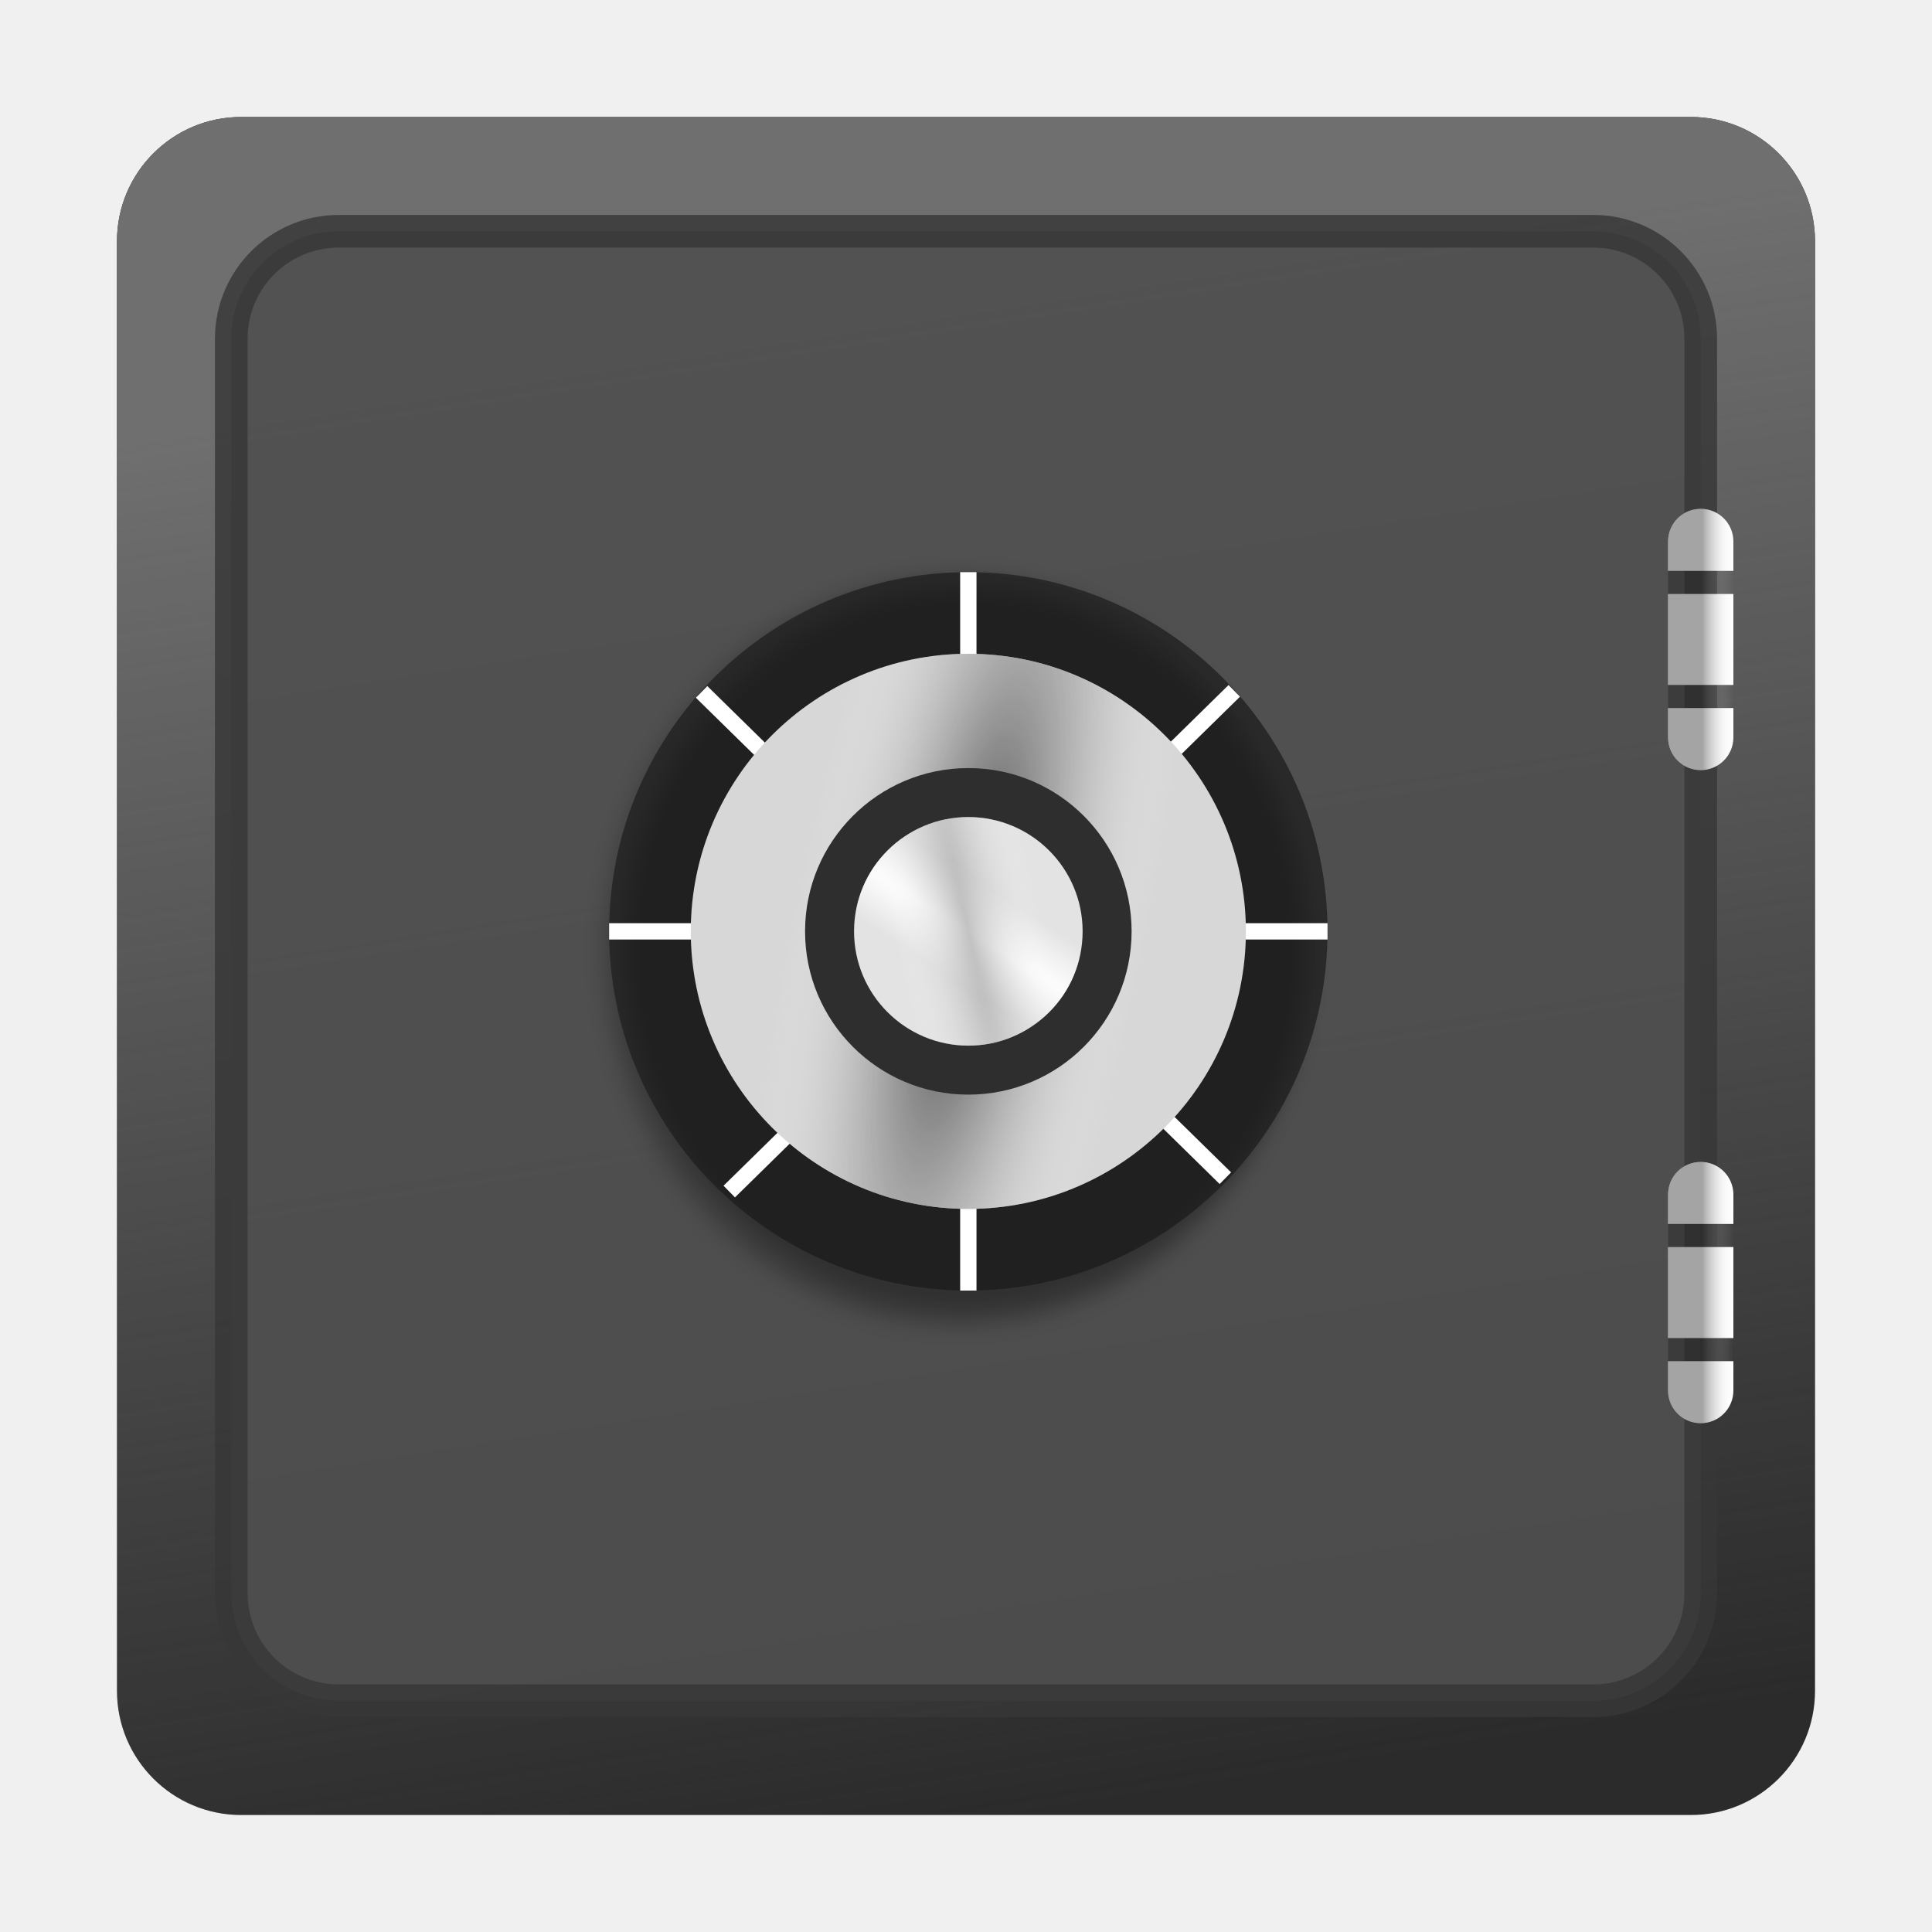
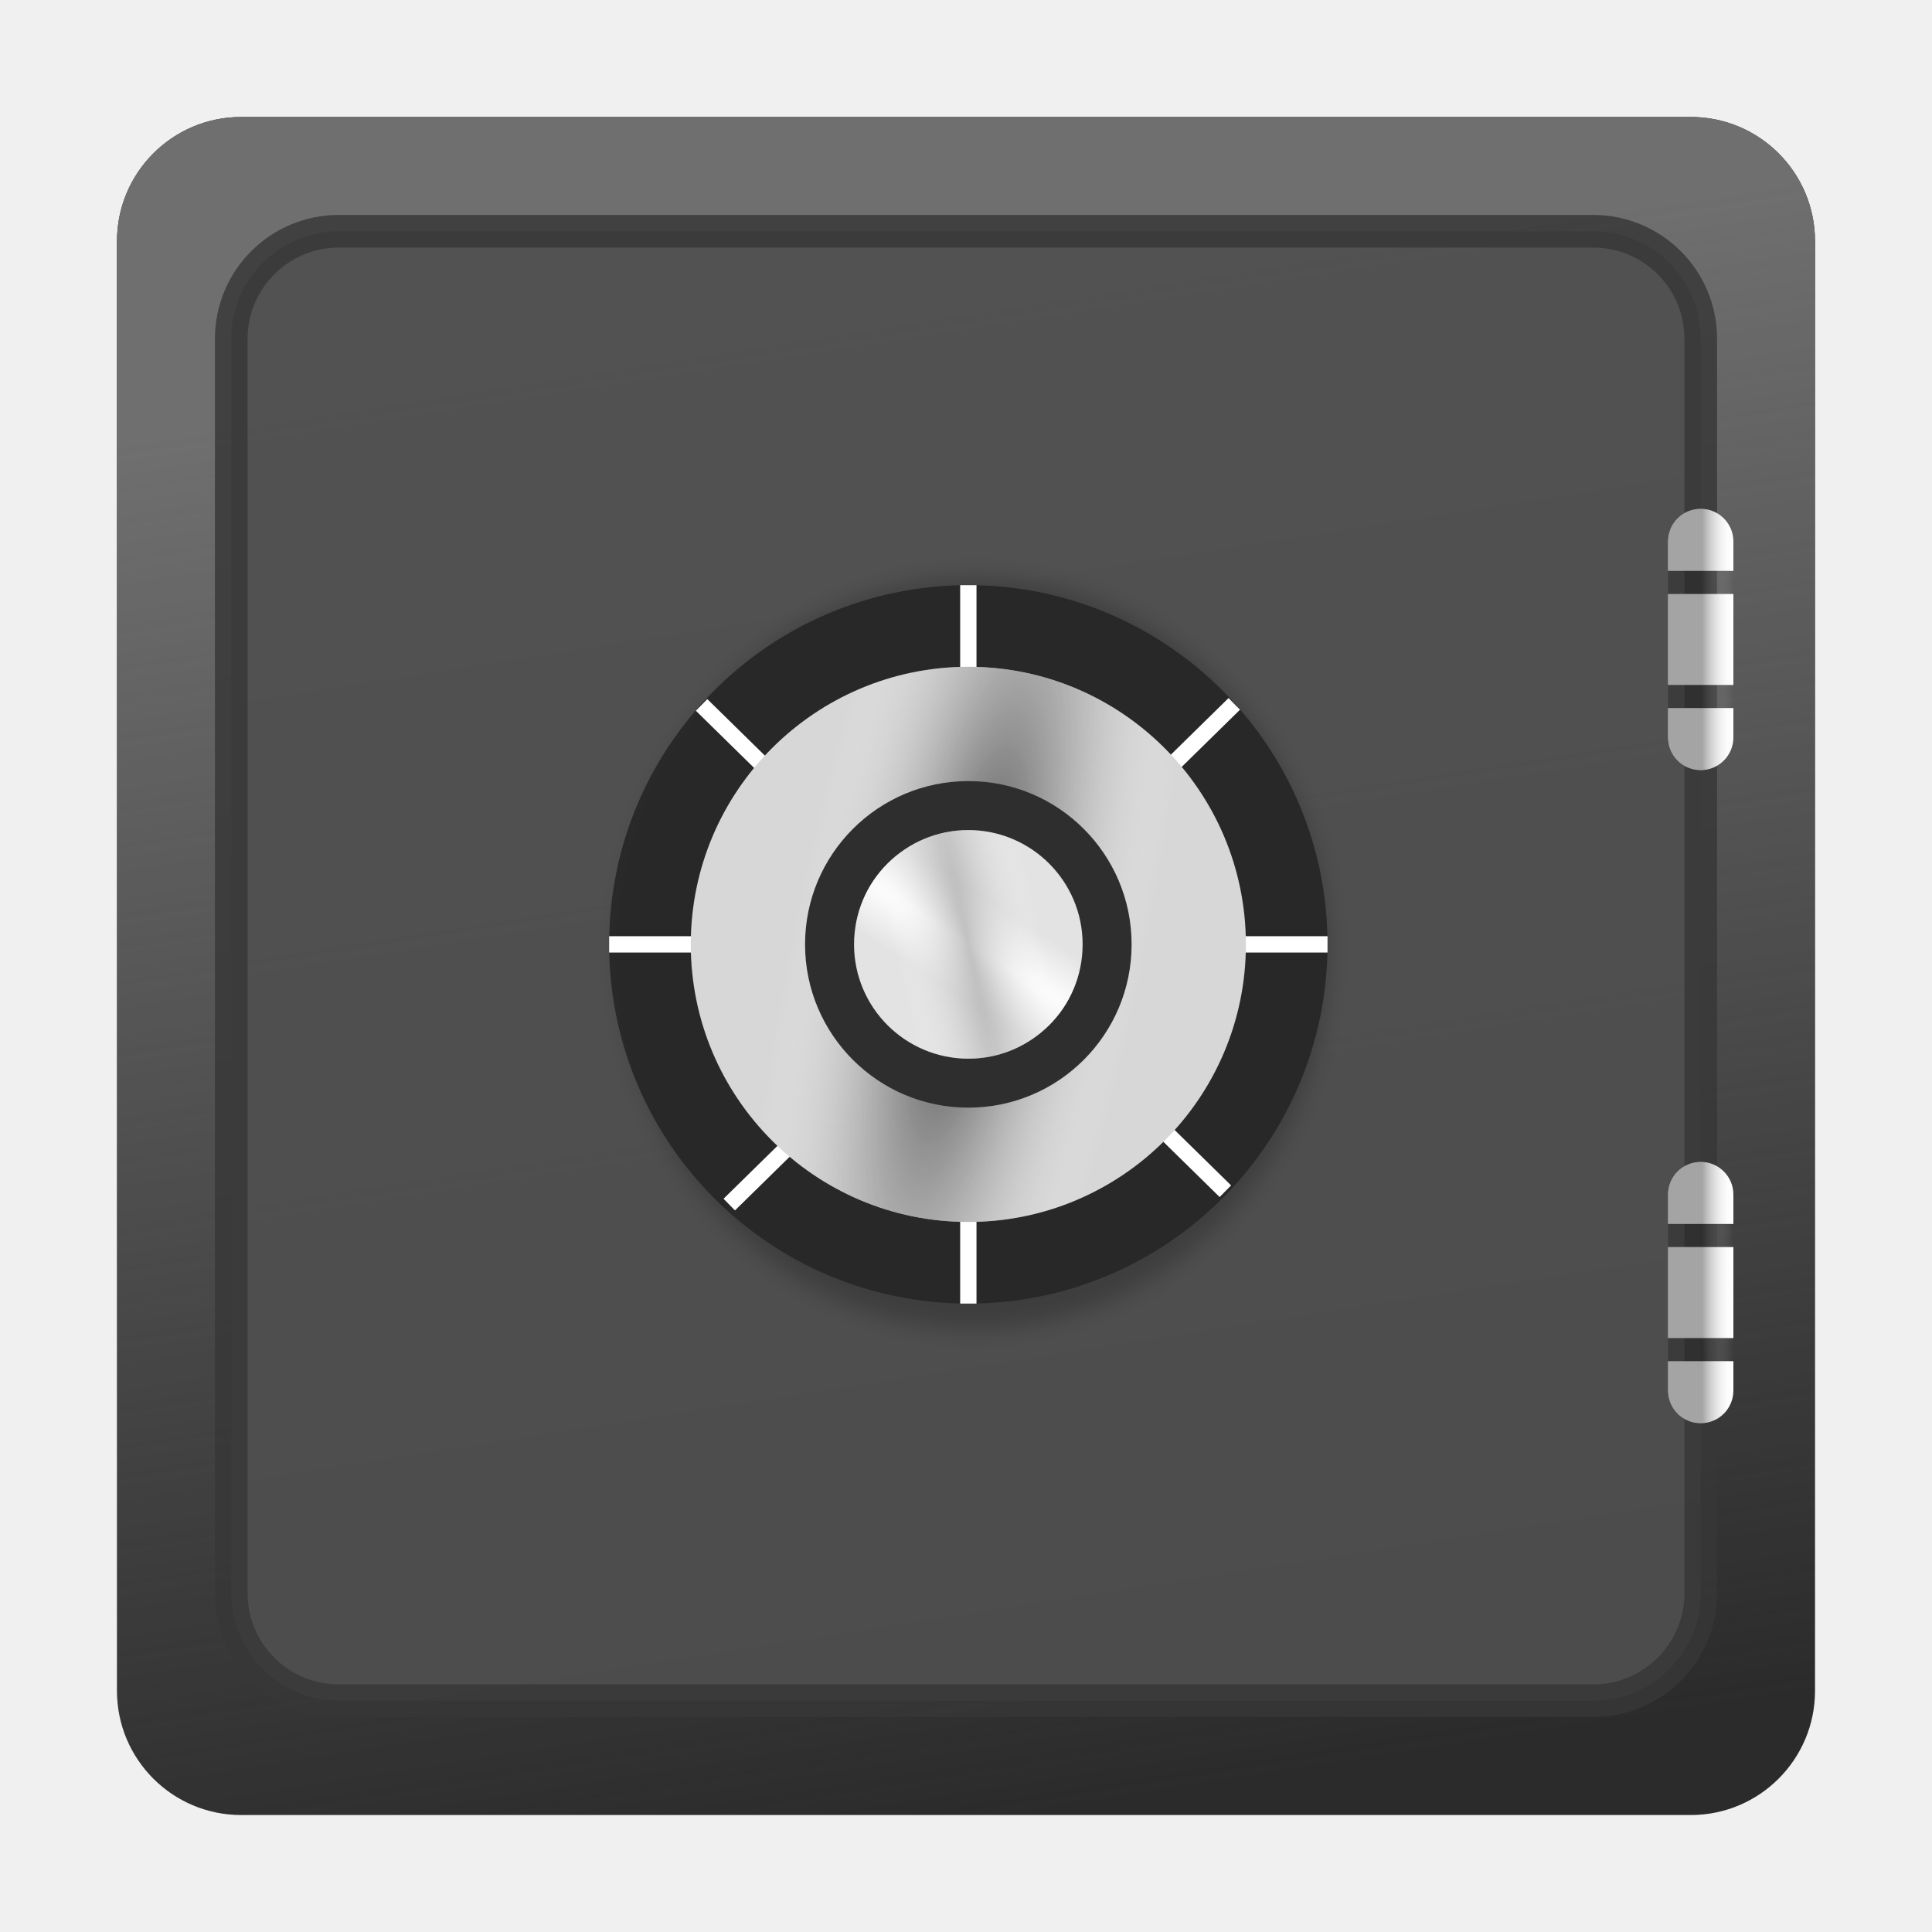
<svg xmlns="http://www.w3.org/2000/svg" xmlns:xlink="http://www.w3.org/1999/xlink" id="svg2" version="1.1" width="512" height="512" viewBox="0 0 512 512">
  <defs id="defs6">
-     <radialGradient xlink:href="#linearGradient5244" id="radialGradient5218-9" cx="30.77" cy="38.244" fx="30.77" fy="38.244" r="3.5" gradientUnits="userSpaceOnUse" gradientTransform="matrix(3.20474,-4.539939,46.57634,32.87838,-1750.667,-785.9066)" />
+     <radialGradient xlink:href="#linearGradient5244" id="radialGradient5218-9" cx="30.77" cy="38.244" fx="30.77" fy="38.244" r="3.5" gradientUnits="userSpaceOnUse" gradientTransform="matrix(3.20474,-4.539939,46.57634,32.87838,-1747.481,-784.5795)" />
    <linearGradient id="linearGradient5244">
      <stop id="stop5246" offset="0" style="stop-color:#9c9c9c;stop-opacity:0.611" />
      <stop id="stop5248" offset="1" style="stop-color:#ffffff;stop-opacity:0;" />
    </linearGradient>
-     <radialGradient xlink:href="#linearGradient5212" id="radialGradient5218" cx="30.77" cy="38.244" fx="30.77" fy="38.244" r="3.5" gradientUnits="userSpaceOnUse" gradientTransform="matrix(1.942301,-3.075374,48.20258,30.44399,-1646.586,-822.8391)" />
+     <radialGradient xlink:href="#linearGradient5212" id="radialGradient5218" cx="30.77" cy="38.244" fx="30.77" fy="38.244" r="3.5" gradientUnits="userSpaceOnUse" gradientTransform="matrix(1.942301,-3.075374,48.20258,30.44399,-1646.586,-819.3872)" />
    <linearGradient id="linearGradient5212">
      <stop style="stop-color:#ffffff;stop-opacity:1" offset="0" id="stop5214" />
      <stop style="stop-color:#ffffff;stop-opacity:0;" offset="1" id="stop5216" />
    </linearGradient>
-     <radialGradient xlink:href="#linearGradient5111" id="radialGradient5117" cx="30.77" cy="38.244" fx="30.77" fy="38.244" r="8.5" gradientUnits="userSpaceOnUse" gradientTransform="matrix(5.352646,1.111236,-4.710824,22.69194,272.0733,-655.197)" />
+     <radialGradient xlink:href="#linearGradient5111" id="radialGradient5117" cx="30.77" cy="38.244" fx="30.77" fy="38.244" r="8.5" gradientUnits="userSpaceOnUse" gradientTransform="matrix(5.352646,1.111236,-4.710824,22.69194,272.0733,-651.7451)" />
    <linearGradient id="linearGradient5111">
      <stop style="stop-color:#424242;stop-opacity:1" offset="0" id="stop5113" />
      <stop style="stop-color:#ffffff;stop-opacity:0" offset="1" id="stop5115" />
    </linearGradient>
-     <filter style="color-interpolation-filters:sRGB" id="filter5189" x="-0.038" width="1.075" y="-0.038" height="1.075">
-       <feGaussianBlur stdDeviation="0.375" id="feGaussianBlur5191" />
-     </filter>
    <filter style="color-interpolation-filters:sRGB" id="filter5193" x="-0.036" width="1.072" y="-0.036" height="1.072">
      <feGaussianBlur stdDeviation="0.375" id="feGaussianBlur5195" />
    </filter>
    <linearGradient xlink:href="#linearGradient4880" id="linearGradient4886-3" x1="16.807" y1="26" x2="18.545" y2="26" gradientUnits="userSpaceOnUse" gradientTransform="matrix(4.75915,0,0,4.75915,371.1039,218.8039)" />
    <linearGradient id="linearGradient4880">
      <stop style="stop-color:#202020;stop-opacity:0.408" offset="0" id="stop4882" />
      <stop style="stop-color:#ffffff;stop-opacity:0;" offset="1" id="stop4884" />
    </linearGradient>
    <linearGradient xlink:href="#linearGradient4880" id="linearGradient4886" x1="16.807" y1="26" x2="18.545" y2="26" gradientUnits="userSpaceOnUse" gradientTransform="matrix(4.75915,0,0,4.75915,371.1039,45.72703)" />
    <linearGradient gradientTransform="matrix(8.653846,0,0,8.653846,-20.92308,-20.92308)" xlink:href="#linearGradient4755" id="linearGradient4761" x1="34.636" y1="11.455" x2="41.727" y2="56.818" gradientUnits="userSpaceOnUse" />
    <linearGradient id="linearGradient4755">
      <stop style="stop-color:#6f6f6f;stop-opacity:1;" offset="0" id="stop4757" />
      <stop style="stop-color:#6f6f6f;stop-opacity:0;" offset="1" id="stop4759" />
    </linearGradient>
  </defs>
  <rect style="opacity:1;fill:#2b2b2b;fill-opacity:1;fill-rule:evenodd;stroke:none;stroke-width:1;stroke-linecap:round;stroke-linejoin:round;stroke-miterlimit:4;stroke-dasharray:none;stroke-opacity:1" id="rect4698" width="450" height="450" x="31" y="31" ry="32.913" />
  <rect style="opacity:1;fill:url(#linearGradient4761);fill-opacity:1;fill-rule:evenodd;stroke:none;stroke-width:1;stroke-linecap:round;stroke-linejoin:round;stroke-miterlimit:4;stroke-dasharray:none;stroke-opacity:1" id="rect4698-3" width="450" height="450" x="31" y="31" ry="32.913" />
  <rect style="opacity:1;fill:#4f4f4f;fill-opacity:0.912;fill-rule:evenodd;stroke:#373737;stroke-width:8.654;stroke-linecap:round;stroke-linejoin:round;stroke-miterlimit:4;stroke-dasharray:none;stroke-opacity:0.824" id="rect4698-3-9" width="389.423" height="389.423" x="61.288" y="61.288" ry="28.483" />
  <path style="opacity:1;fill:#ffffff;fill-opacity:1;fill-rule:evenodd;stroke:none;stroke-width:1;stroke-linecap:round;stroke-linejoin:round;stroke-miterlimit:4;stroke-dasharray:none;stroke-opacity:0.824" d="m 450.712,134.854 c -4.794,0 -8.654,3.86 -8.654,8.654 l 0,7.78 17.308,0 0,-7.78 c 0,-4.794 -3.86,-8.654 -8.654,-8.654 z m -8.654,22.55 0,24.121 17.308,0 0,-24.121 -17.308,0 z m 0,30.237 0,7.78 c 0,4.794 3.86,8.654 8.654,8.654 4.794,0 8.654,-3.86 8.654,-8.654 l 0,-7.78 -17.308,0 z" id="rect4807" />
  <rect style="opacity:1;fill:url(#linearGradient4886);fill-opacity:1;fill-rule:evenodd;stroke:none;stroke-width:1;stroke-linecap:round;stroke-linejoin:round;stroke-miterlimit:4;stroke-dasharray:none;stroke-opacity:0.824" id="rect4807-7" width="17.306" height="69.224" x="442.059" y="134.853" ry="8.653" />
  <path style="opacity:1;fill:#ffffff;fill-opacity:1;fill-rule:evenodd;stroke:none;stroke-width:1;stroke-linecap:round;stroke-linejoin:round;stroke-miterlimit:4;stroke-dasharray:none;stroke-opacity:0.824" d="m 450.712,307.931 c -4.794,0 -8.654,3.86 -8.654,8.654 l 0,7.78 17.308,0 0,-7.78 c 0,-4.794 -3.86,-8.654 -8.654,-8.654 z m -8.654,22.55 0,24.121 17.308,0 0,-24.121 -17.308,0 z m 0,30.237 0,7.78 c 0,4.794 3.86,8.654 8.654,8.654 4.794,0 8.654,-3.86 8.654,-8.654 l 0,-7.78 -17.308,0 z" id="rect4807-6" />
  <rect style="opacity:1;fill:url(#linearGradient4886-3);fill-opacity:1;fill-rule:evenodd;stroke:none;stroke-width:1;stroke-linecap:round;stroke-linejoin:round;stroke-miterlimit:4;stroke-dasharray:none;stroke-opacity:0.824" id="rect4807-7-2" width="17.306" height="69.224" x="442.059" y="307.93" ry="8.653" />
-   <circle style="opacity:1;fill:#000000;fill-opacity:0.214;fill-rule:evenodd;stroke:none;stroke-width:1;stroke-linecap:round;stroke-linejoin:round;stroke-miterlimit:4;stroke-dasharray:none;stroke-opacity:0.824;filter:url(#filter5193)" id="path4943" cx="30.77" cy="38.244" r="12.5" transform="matrix(7.496751,0,0,7.964518,22.90563,-52.76802)" />
-   <ellipse style="opacity:1;fill:#262626;fill-opacity:0.923;fill-rule:evenodd;stroke:none;stroke-width:1;stroke-linecap:round;stroke-linejoin:round;stroke-miterlimit:4;stroke-dasharray:none;stroke-opacity:0.824" id="path4943-6" cx="256.618" cy="246.817" rx="95.191" ry="95.192" />
-   <circle style="opacity:1;fill:#000000;fill-opacity:0.214;fill-rule:evenodd;stroke:none;stroke-width:1;stroke-linecap:round;stroke-linejoin:round;stroke-miterlimit:4;stroke-dasharray:none;stroke-opacity:0.824;filter:url(#filter5189)" id="path4943-1" cx="30.77" cy="38.244" r="12" transform="matrix(7.496645,0,0,7.964521,25.10838,-52.76811)" />
-   <path style="fill:none;fill-rule:evenodd;stroke:#ffffff;stroke-width:4.327;stroke-linecap:butt;stroke-linejoin:miter;stroke-miterlimit:4;stroke-dasharray:none;stroke-opacity:1" d="m 256.618,151.625 0,27.142" id="path4992" />
-   <path style="fill:none;fill-rule:evenodd;stroke:#ffffff;stroke-width:4.327;stroke-linecap:butt;stroke-linejoin:miter;stroke-miterlimit:4;stroke-dasharray:none;stroke-opacity:1" d="m 256.618,314.868 0,27.142" id="path4992-8" />
-   <path style="fill:none;fill-rule:evenodd;stroke:#ffffff;stroke-width:4.327;stroke-linecap:butt;stroke-linejoin:miter;stroke-miterlimit:4;stroke-dasharray:none;stroke-opacity:1" d="m 188.568,246.817 -27.141,0" id="path4992-7" />
-   <path style="fill:none;fill-rule:evenodd;stroke:#ffffff;stroke-width:4.327;stroke-linecap:butt;stroke-linejoin:miter;stroke-miterlimit:4;stroke-dasharray:none;stroke-opacity:1" d="m 351.809,246.817 -27.141,0" id="path4992-7-9" />
-   <path style="fill:none;fill-rule:evenodd;stroke:#ffffff;stroke-width:4.327;stroke-linecap:butt;stroke-linejoin:miter;stroke-miterlimit:4;stroke-dasharray:none;stroke-opacity:1" d="m 205.297,202.37 -19.371,-19.011" id="path4992-7-2" />
-   <path style="fill:none;fill-rule:evenodd;stroke:#ffffff;stroke-width:4.327;stroke-linecap:butt;stroke-linejoin:miter;stroke-miterlimit:4;stroke-dasharray:none;stroke-opacity:1" d="M 324.736,312.235 305.365,293.224" id="path4992-7-2-0" />
-   <path style="fill:none;fill-rule:evenodd;stroke:#ffffff;stroke-width:4.327;stroke-linecap:butt;stroke-linejoin:miter;stroke-miterlimit:4;stroke-dasharray:none;stroke-opacity:1" d="m 212.631,296.764 -19.371,19.011" id="path4992-7-2-2" />
-   <path style="fill:none;fill-rule:evenodd;stroke:#ffffff;stroke-width:4.327;stroke-linecap:butt;stroke-linejoin:miter;stroke-miterlimit:4;stroke-dasharray:none;stroke-opacity:1" d="m 327.096,183.084 -19.371,19.011" id="path4992-7-2-2-3" />
-   <ellipse style="opacity:1;fill:#d7d7d7;fill-opacity:1;fill-rule:evenodd;stroke:none;stroke-width:1;stroke-linecap:round;stroke-linejoin:round;stroke-miterlimit:4;stroke-dasharray:none;stroke-opacity:0.824" id="path4943-6-1-2" cx="256.618" cy="246.817" rx="73.557" ry="73.558" />
-   <ellipse style="opacity:1;fill:url(#radialGradient5117);fill-opacity:1;fill-rule:evenodd;stroke:none;stroke-width:1;stroke-linecap:round;stroke-linejoin:round;stroke-miterlimit:4;stroke-dasharray:none;stroke-opacity:0.824" id="path4943-6-1-2-2" cx="256.618" cy="246.817" rx="73.557" ry="73.558" />
-   <ellipse style="opacity:1;fill:#2e2e2e;fill-opacity:1;fill-rule:evenodd;stroke:none;stroke-width:1;stroke-linecap:round;stroke-linejoin:round;stroke-miterlimit:4;stroke-dasharray:none;stroke-opacity:0.824" id="path4943-6-1-2-2-3" cx="256.618" cy="246.817" rx="43.269" ry="43.269" />
-   <ellipse style="opacity:1;fill:#e3e3e3;fill-opacity:1;fill-rule:evenodd;stroke:none;stroke-width:1;stroke-linecap:round;stroke-linejoin:round;stroke-miterlimit:4;stroke-dasharray:none;stroke-opacity:0.824" id="path4943-6-1-2-2-3-6" cx="256.618" cy="246.817" rx="30.288" ry="30.288" />
-   <ellipse style="opacity:1;fill:url(#radialGradient5218);fill-opacity:1;fill-rule:evenodd;stroke:none;stroke-width:1;stroke-linecap:round;stroke-linejoin:round;stroke-miterlimit:4;stroke-dasharray:none;stroke-opacity:0.824" id="path4943-6-1-2-2-3-6-2" cx="256.618" cy="246.817" rx="30.288" ry="30.288" />
-   <ellipse style="opacity:1;fill:url(#radialGradient5218-9);fill-opacity:1;fill-rule:evenodd;stroke:none;stroke-width:1;stroke-linecap:round;stroke-linejoin:round;stroke-miterlimit:4;stroke-dasharray:none;stroke-opacity:0.824" id="path4943-6-1-2-2-3-6-2-9" cx="129.189" cy="331.784" transform="matrix(-0.384443,0.9231487,0.9231432,0.3844562,0,0)" rx="30.288" ry="30.288" />
+   <circle style="opacity:1;fill:#000000;fill-opacity:0.214;fill-rule:evenodd;stroke:none;stroke-width:1;stroke-linecap:round;stroke-linejoin:round;stroke-miterlimit:4;stroke-dasharray:none;stroke-opacity:0.824;filter:url(#filter5193)" id="path4943" cx="30.77" cy="38.244" r="12.5" transform="matrix(7.496751,0,0,7.964518,27.46918,-52.01099)" />
+   <ellipse style="opacity:1;fill:#262626;fill-opacity:0.923;fill-rule:evenodd;stroke:none;stroke-width:1;stroke-linecap:round;stroke-linejoin:round;stroke-miterlimit:4;stroke-dasharray:none;stroke-opacity:0.824" id="path4943-6" cx="256.618" cy="250.269" rx="95.191" ry="95.192" />
+   <path style="fill:none;fill-rule:evenodd;stroke:#ffffff;stroke-width:4.327;stroke-linecap:butt;stroke-linejoin:miter;stroke-miterlimit:4;stroke-dasharray:none;stroke-opacity:1" d="m 256.618,155.077 0,27.142" id="path4992" />
+   <path style="fill:none;fill-rule:evenodd;stroke:#ffffff;stroke-width:4.327;stroke-linecap:butt;stroke-linejoin:miter;stroke-miterlimit:4;stroke-dasharray:none;stroke-opacity:1" d="m 256.618,318.32 0,27.142" id="path4992-8" />
+   <path style="fill:none;fill-rule:evenodd;stroke:#ffffff;stroke-width:4.327;stroke-linecap:butt;stroke-linejoin:miter;stroke-miterlimit:4;stroke-dasharray:none;stroke-opacity:1" d="m 188.568,250.269 -27.141,0" id="path4992-7" />
+   <path style="fill:none;fill-rule:evenodd;stroke:#ffffff;stroke-width:4.327;stroke-linecap:butt;stroke-linejoin:miter;stroke-miterlimit:4;stroke-dasharray:none;stroke-opacity:1" d="m 351.809,250.269 -27.141,0" id="path4992-7-9" />
+   <path style="fill:none;fill-rule:evenodd;stroke:#ffffff;stroke-width:4.327;stroke-linecap:butt;stroke-linejoin:miter;stroke-miterlimit:4;stroke-dasharray:none;stroke-opacity:1" d="m 205.297,205.822 -19.371,-19.011" id="path4992-7-2" />
+   <path style="fill:none;fill-rule:evenodd;stroke:#ffffff;stroke-width:4.327;stroke-linecap:butt;stroke-linejoin:miter;stroke-miterlimit:4;stroke-dasharray:none;stroke-opacity:1" d="M 324.736,315.687 305.365,296.676" id="path4992-7-2-0" />
+   <path style="fill:none;fill-rule:evenodd;stroke:#ffffff;stroke-width:4.327;stroke-linecap:butt;stroke-linejoin:miter;stroke-miterlimit:4;stroke-dasharray:none;stroke-opacity:1" d="m 212.631,300.216 -19.371,19.011" id="path4992-7-2-2" />
+   <path style="fill:none;fill-rule:evenodd;stroke:#ffffff;stroke-width:4.327;stroke-linecap:butt;stroke-linejoin:miter;stroke-miterlimit:4;stroke-dasharray:none;stroke-opacity:1" d="m 327.096,186.536 -19.371,19.011" id="path4992-7-2-2-3" />
+   <ellipse style="opacity:1;fill:#d7d7d7;fill-opacity:1;fill-rule:evenodd;stroke:none;stroke-width:1;stroke-linecap:round;stroke-linejoin:round;stroke-miterlimit:4;stroke-dasharray:none;stroke-opacity:0.824" id="path4943-6-1-2" cx="256.618" cy="250.269" rx="73.557" ry="73.558" />
+   <ellipse style="opacity:1;fill:url(#radialGradient5117);fill-opacity:1;fill-rule:evenodd;stroke:none;stroke-width:1;stroke-linecap:round;stroke-linejoin:round;stroke-miterlimit:4;stroke-dasharray:none;stroke-opacity:0.824" id="path4943-6-1-2-2" cx="256.618" cy="250.269" rx="73.557" ry="73.558" />
+   <ellipse style="opacity:1;fill:#2e2e2e;fill-opacity:1;fill-rule:evenodd;stroke:none;stroke-width:1;stroke-linecap:round;stroke-linejoin:round;stroke-miterlimit:4;stroke-dasharray:none;stroke-opacity:0.824" id="path4943-6-1-2-2-3" cx="256.618" cy="250.269" rx="43.269" ry="43.269" />
+   <ellipse style="opacity:1;fill:#e3e3e3;fill-opacity:1;fill-rule:evenodd;stroke:none;stroke-width:1;stroke-linecap:round;stroke-linejoin:round;stroke-miterlimit:4;stroke-dasharray:none;stroke-opacity:0.824" id="path4943-6-1-2-2-3-6" cx="256.618" cy="250.269" rx="30.288" ry="30.288" />
+   <ellipse style="opacity:1;fill:url(#radialGradient5218);fill-opacity:1;fill-rule:evenodd;stroke:none;stroke-width:1;stroke-linecap:round;stroke-linejoin:round;stroke-miterlimit:4;stroke-dasharray:none;stroke-opacity:0.824" id="path4943-6-1-2-2-3-6-2" cx="256.618" cy="250.269" rx="30.288" ry="30.288" />
+   <ellipse style="opacity:1;fill:url(#radialGradient5218-9);fill-opacity:1;fill-rule:evenodd;stroke:none;stroke-width:1;stroke-linecap:round;stroke-linejoin:round;stroke-miterlimit:4;stroke-dasharray:none;stroke-opacity:0.824" id="path4943-6-1-2-2-3-6-2-9" cx="132.376" cy="333.111" transform="matrix(-0.384443,0.9231487,0.9231432,0.3844562,0,0)" rx="30.288" ry="30.288" />
</svg>
